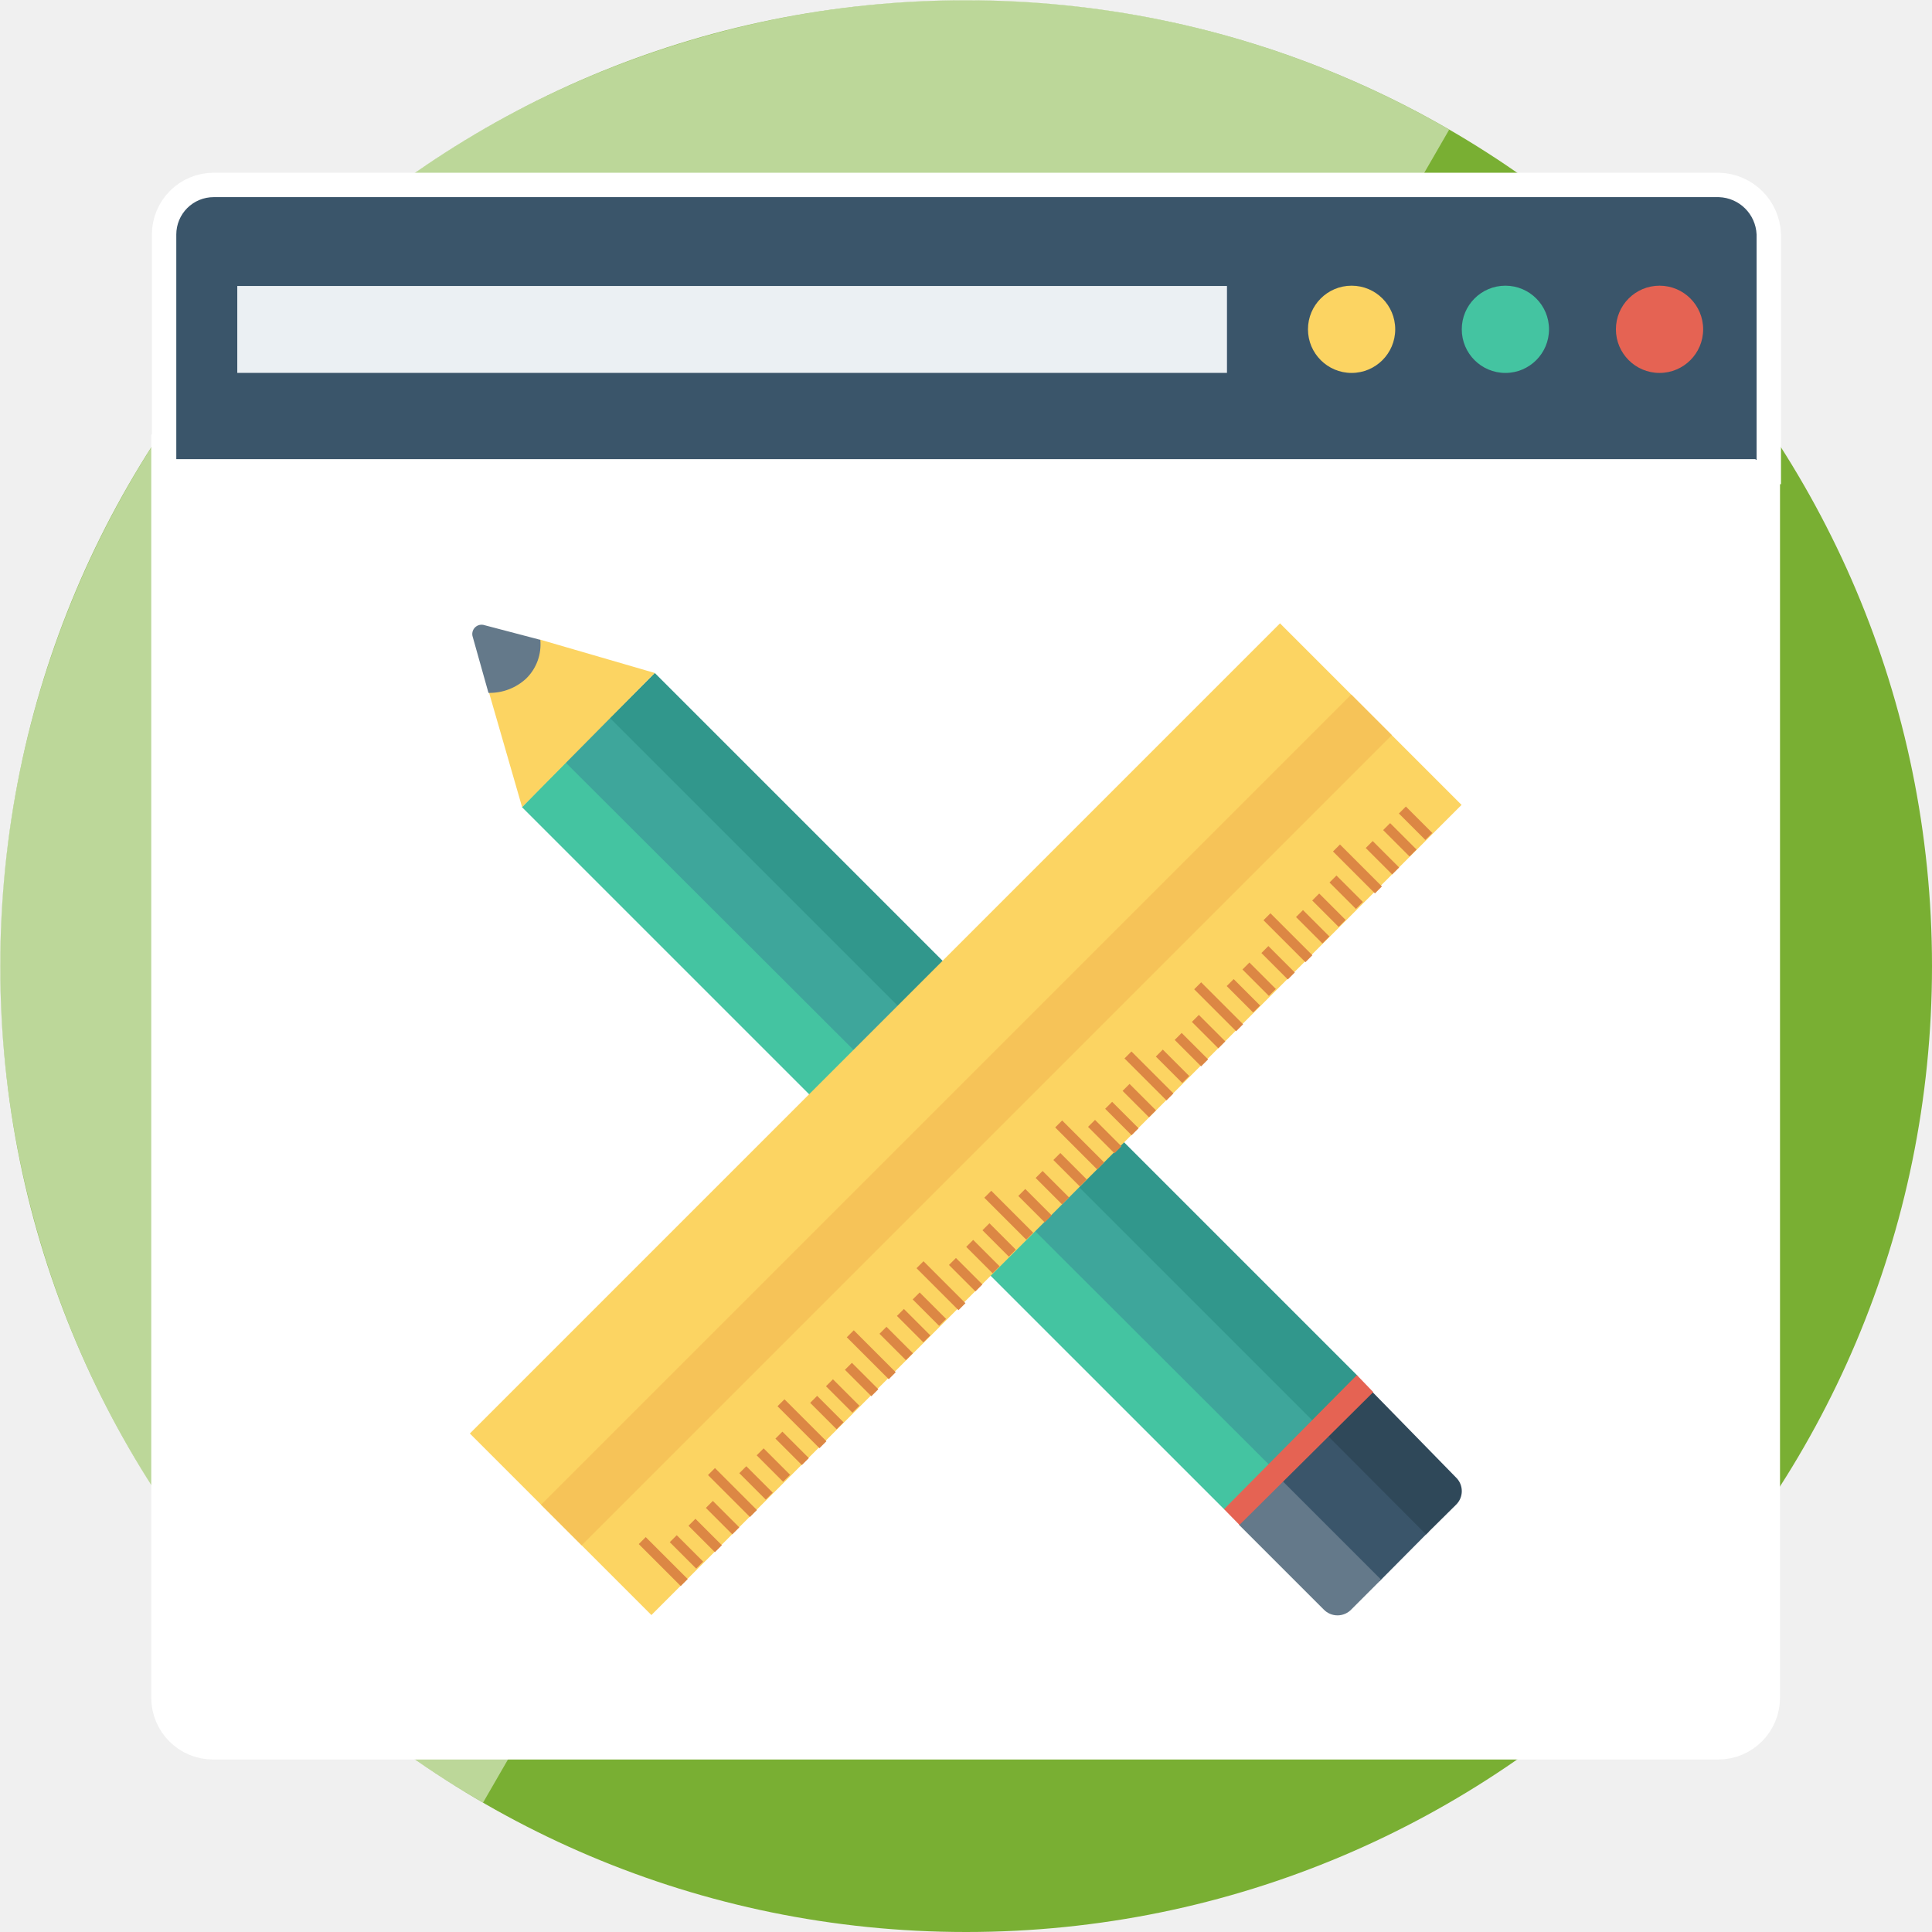
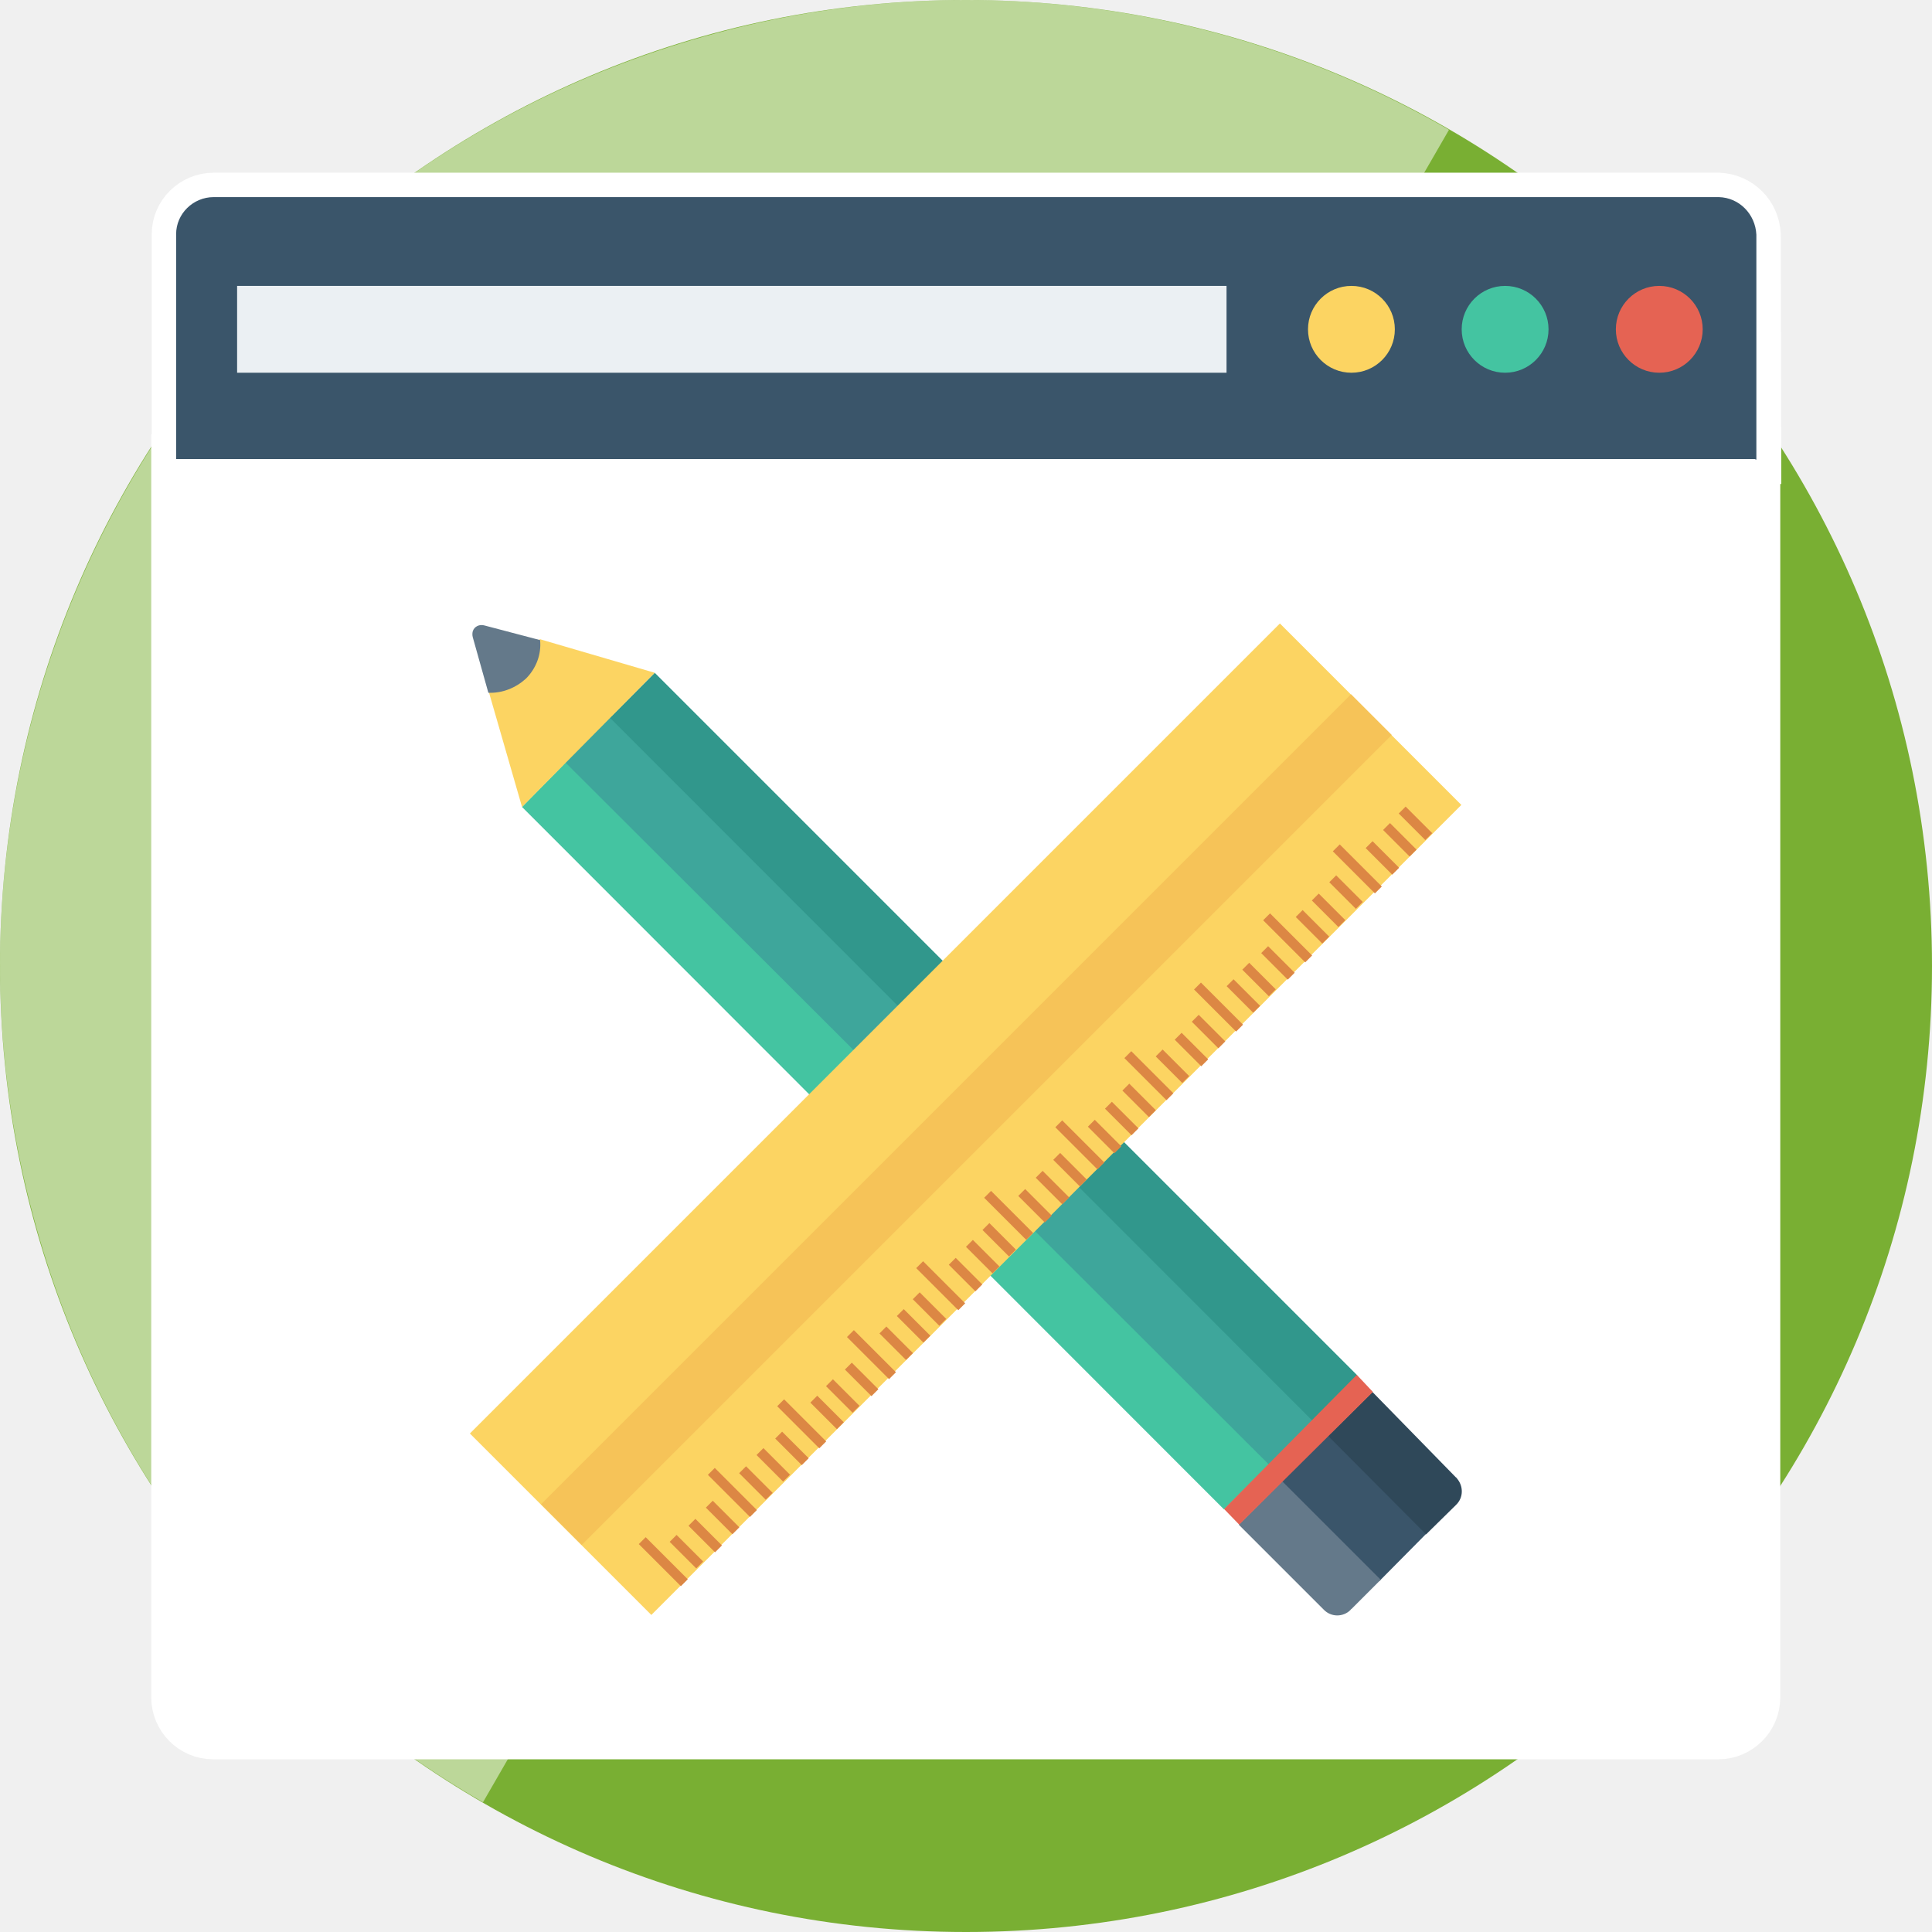
- <svg xmlns="http://www.w3.org/2000/svg" viewBox="0 0 395.95 395.95">
-   <defs>
-     <style>.a{fill:#79af33;}.b,.c,.i{fill:#fff;}.b{opacity:0.5;}.c{stroke:#fff;stroke-miterlimit:10;stroke-width:10px;}.d{fill:#3a556a;}.e{fill:#ebf0f3;}.f{fill:#fcd462;}.g{fill:#44c4a1;}.h{fill:#e56353;}.j{fill:#3ea69b;}.k{fill:#31978c;}.l{fill:#64798a;}.m{fill:#2f4859;}.n{fill:#f6c358;}.o{fill:#dc8744;}</style>
-   </defs>
-   <circle class="a" cx="198" cy="198" r="197.95" />
-   <path class="b" d="M146.77,6.79C41.17,35.09-21.5,143.63,6.79,249.23A197.36,197.36,0,0,0,99,369.43L297,26.57A197.37,197.37,0,0,0,146.77,6.79Z" />
-   <path class="c" d="M360,48.06a8,8,0,0,0-7.73-7.66H43.8a7.66,7.66,0,0,0-7.67,7.66v46H36V347.94a7.66,7.66,0,0,0,7.66,7.66H352.14a7.66,7.66,0,0,0,7.66-7.66V94.23h.2Z" />
-   <path class="d" d="M352.27,40.4H43.8a7.66,7.66,0,0,0-7.67,7.66V94.23H360V48.06A8,8,0,0,0,352.27,40.4Z" />
-   <rect class="e" x="48.63" y="58.61" width="202.83" height="17.81" />
-   <circle class="f" cx="277" cy="67.49" r="8.94" />
-   <circle class="g" cx="308.52" cy="67.49" r="8.94" />
-   <circle class="h" cx="340.11" cy="67.49" r="8.94" />
-   <path class="i" d="M359.8,94.1V347.94a7.66,7.66,0,0,1-7.66,7.66H43.66A7.66,7.66,0,0,1,36,347.94V94.1Z" />
-   <polygon class="j" points="114.97 156.26 124.98 146.18 269.94 291.08 260.13 301.23 114.97 156.26" />
-   <polygon class="g" points="106.97 165.41 115.91 156.26 260.13 300.22 250.93 309.36 106.97 165.41" />
-   <polygon class="k" points="124.98 147.13 134.19 137.92 278.21 281.94 269 291.15 124.98 147.13" />
-   <polygon class="d" points="262.42 303.71 272.63 293.63 292.79 313.93 282.71 324.08 262.42 303.71" />
-   <path class="l" d="M277,329.79l6.05-6.05-20.23-20.23-8.94,8.94,17.41,17.41A3.92,3.92,0,0,0,277,329.79Z" />
-   <path class="m" d="M292.26,314.47l6.11-6.05a3.89,3.89,0,0,0,0-5.65l-17.14-17.54-9.14,9Z" />
-   <path class="f" d="M134.19,137.92l-23.59-6.86a11.32,11.32,0,0,1-2.82,7.66,9.21,9.21,0,0,1-7.67,2.83L107,165.41Z" />
-   <path class="l" d="M107.84,139.06a9.77,9.77,0,0,0,2.89-7.93l-11.42-3a1.91,1.91,0,0,0-2.42,2.42L100.11,142A11,11,0,0,0,107.84,139.06Z" />
-   <rect class="f" x="80.51" y="203.06" width="234.81" height="52.62" transform="translate(-104.22 207.13) rotate(-45)" />
-   <rect class="n" x="80.66" y="223.64" width="234.81" height="11.76" transform="translate(-104.28 207.28) rotate(-45)" />
-   <rect class="o" x="289.11" y="164.89" width="2.02" height="7.66" transform="translate(-34.33 254.56) rotate(-45)" />
-   <rect class="o" x="285.88" y="168.29" width="2.02" height="7.66" transform="translate(-37.68 253.27) rotate(-45)" />
-   <rect class="o" x="282.31" y="171.96" width="2.02" height="7.66" transform="translate(-41.32 251.82) rotate(-45)" />
-   <rect class="o" x="277.2" y="172.01" width="2.02" height="12.16" transform="translate(-44.45 248.88) rotate(-45)" />
-   <rect class="o" x="274.89" y="179.02" width="2.02" height="7.66" transform="translate(-48.49 248.65) rotate(-45)" />
-   <rect class="o" x="271.34" y="182.71" width="2.02" height="7.66" transform="translate(-52.13 247.22) rotate(-45)" />
-   <rect class="o" x="268.02" y="186.11" width="2.02" height="7.66" transform="translate(-55.51 245.86) rotate(-45)" />
-   <rect class="o" x="262.94" y="186.1" width="2.02" height="12.16" transform="translate(-58.58 242.93) rotate(-45)" />
-   <rect class="o" x="260.93" y="193.48" width="2.02" height="7.66" transform="translate(-62.8 243.01) rotate(-45)" />
-   <rect class="o" x="257.05" y="196.86" width="2.02" height="7.66" transform="translate(-66.33 241.25) rotate(-45)" />
-   <rect class="o" x="253.82" y="200.26" width="2.02" height="7.66" transform="translate(-69.68 239.96) rotate(-45)" />
-   <rect class="o" x="248.75" y="200.25" width="2.02" height="12.16" transform="translate(-72.75 237.04) rotate(-45)" />
-   <rect class="o" x="246.68" y="207.59" width="2.02" height="7.66" transform="translate(-76.95 237.07) rotate(-45)" />
-   <rect class="o" x="243.16" y="211.29" width="2.02" height="7.66" transform="translate(-80.6 235.66) rotate(-45)" />
-   <rect class="o" x="239.29" y="214.7" width="2.02" height="7.66" transform="translate(-84.14 233.92) rotate(-45)" />
-   <rect class="o" x="234.46" y="214.42" width="2.02" height="12.16" transform="translate(-86.95 231.09) rotate(-45)" />
-   <rect class="o" x="232.48" y="221.73" width="2.02" height="7.66" transform="translate(-91.11 231.17) rotate(-45)" />
-   <rect class="o" x="228.91" y="225.4" width="2.02" height="7.66" transform="translate(-94.75 229.72) rotate(-45)" />
-   <rect class="o" x="225.4" y="229.11" width="2.02" height="7.66" transform="translate(-98.4 228.32) rotate(-45)" />
-   <rect class="o" x="220.26" y="228.56" width="2.02" height="12.16" transform="translate(-101.11 225.19) rotate(-45)" />
-   <rect class="o" x="218.29" y="235.9" width="2.02" height="7.66" transform="translate(-105.28 225.28) rotate(-45)" />
-   <rect class="o" x="214.66" y="239.58" width="2.02" height="7.66" transform="translate(-108.95 223.79) rotate(-45)" />
-   <rect class="o" x="211.1" y="243.26" width="2.02" height="7.66" transform="translate(-112.59 222.36) rotate(-45)" />
-   <rect class="o" x="205.73" y="242.98" width="2.02" height="12.16" transform="translate(-115.56 219.13) rotate(-45)" />
-   <rect class="o" x="203.76" y="250.3" width="2.02" height="7.66" transform="translate(-119.72 219.22) rotate(-45)" />
-   <rect class="o" x="200.43" y="253.7" width="2.02" height="7.66" transform="translate(-123.1 217.87) rotate(-45)" />
-   <rect class="o" x="196.9" y="257.41" width="2.02" height="7.66" transform="translate(-126.76 216.46) rotate(-45)" />
-   <rect class="o" x="191.84" y="257.42" width="2.02" height="12.16" transform="translate(-129.84 213.54) rotate(-45)" />
-   <rect class="o" x="189.47" y="264.48" width="2.02" height="7.66" transform="translate(-133.94 213.27) rotate(-45)" />
-   <rect class="o" x="186.23" y="267.86" width="2.02" height="7.66" transform="translate(-137.27 211.97) rotate(-45)" />
-   <rect class="o" x="182.66" y="271.51" width="2.02" height="7.66" transform="translate(-140.9 210.52) rotate(-45)" />
-   <rect class="o" x="177.55" y="271.57" width="2.02" height="12.16" transform="translate(-144.03 207.58) rotate(-45)" />
-   <rect class="o" x="175.57" y="278.89" width="2.02" height="7.66" transform="translate(-148.19 207.67) rotate(-45)" />
-   <rect class="o" x="171.69" y="282.27" width="2.02" height="7.66" transform="translate(-151.72 205.91) rotate(-45)" />
-   <rect class="o" x="168.46" y="285.67" width="2.02" height="7.66" transform="translate(-155.08 204.62) rotate(-45)" />
-   <rect class="o" x="163.35" y="285.71" width="2.02" height="12.16" transform="translate(-158.19 201.68) rotate(-45)" />
-   <rect class="o" x="161.33" y="293" width="2.02" height="7.66" transform="translate(-162.34 201.73) rotate(-45)" />
-   <rect class="o" x="157.49" y="296.42" width="2.02" height="7.66" transform="translate(-165.89 200.02) rotate(-45)" />
-   <rect class="o" x="153.93" y="300.09" width="2.02" height="7.66" transform="translate(-169.52 198.57) rotate(-45)" />
-   <rect class="o" x="149.1" y="299.81" width="2.02" height="12.16" transform="translate(-172.33 195.73) rotate(-45)" />
-   <rect class="o" x="147.08" y="307.2" width="2.02" height="7.66" transform="translate(-176.56 195.81) rotate(-45)" />
-   <rect class="o" x="143.51" y="310.86" width="2.02" height="7.66" transform="translate(-180.19 194.36) rotate(-45)" />
-   <rect class="o" x="139.68" y="314.22" width="2.02" height="7.66" transform="translate(-183.69 192.64) rotate(-45)" />
-   <rect class="o" x="134.91" y="313.96" width="2.02" height="12.16" transform="translate(-186.49 189.84) rotate(-45)" />
-   <polygon class="h" points="250.86 309.29 278.08 281.81 281.44 285.3 254.02 312.52 250.86 309.29" />
+ <svg xmlns="http://www.w3.org/2000/svg" version="1.1" id="Layer_1" x="0px" y="0px" viewBox="0 0 396 396" style="enable-background:new 0 0 396 396;" xml:space="preserve">
+   <style type="text/css">
+ 	.st0{fill:#79AF33;}
+ 	.st1{opacity:0.5;fill:#FFFFFF;enable-background:new    ;}
+ 	.st2{fill:#FFFFFF;stroke:#FFFFFF;stroke-width:10;stroke-miterlimit:10;}
+ 	.st3{fill:#3A556A;}
+ 	.st4{fill:#EBF0F3;}
+ 	.st5{fill:#FCD462;}
+ 	.st6{fill:#44C4A1;}
+ 	.st7{fill:#E56353;}
+ 	.st8{fill:#FFFFFF;}
+ 	.st9{fill:#3EA69B;}
+ 	.st10{fill:#31978C;}
+ 	.st11{fill:#64798A;}
+ 	.st12{fill:#2F4859;}
+ 	.st13{fill:#F6C358;}
+ 	.st14{fill:#DC8744;}
+ </style>
+   <g>
+     <circle class="st0" cx="198" cy="198" r="198" />
+     <path class="st1" d="M146.8,6.8C41.2,35.1-21.5,143.6,6.8,249.2c13.5,50.7,46.7,94,92.2,120.2L297,26.6   C251.6,0.3,197.5-6.9,146.8,6.8z" />
+     <path class="st2" d="M360,48.1c-0.2-4.2-3.5-7.5-7.7-7.7H43.8c-4.2,0-7.7,3.4-7.7,7.6c0,0,0,0,0,0v46H36v253.9   c0,4.2,3.4,7.7,7.7,7.7h0h308.5c4.2,0,7.7-3.4,7.7-7.7l0,0V94.2h0.2L360,48.1z" />
+     <path class="st3" d="M352.3,40.4H43.8c-4.2,0-7.7,3.4-7.7,7.6c0,0,0,0,0,0v46.2H360V48.1C359.8,43.9,356.5,40.5,352.3,40.4z" />
+     <rect x="48.6" y="58.6" class="st4" width="202.8" height="17.8" />
+     <circle class="st5" cx="277" cy="67.5" r="8.9" />
+     <circle class="st6" cx="308.5" cy="67.5" r="8.9" />
+     <circle class="st7" cx="340.1" cy="67.5" r="8.9" />
+     <path class="st8" d="M359.8,94.1v253.8c0,4.2-3.4,7.7-7.7,7.7l0,0H43.7c-4.2,0-7.7-3.4-7.7-7.7l0,0V94.1H359.8z" />
+     <polygon class="st9" points="115,156.3 125,146.2 269.9,291.1 260.1,301.2  " />
+     <polygon class="st6" points="107,165.4 115.9,156.3 260.1,300.2 250.9,309.4  " />
+     <polygon class="st10" points="125,147.1 134.2,137.9 278.2,281.9 269,291.2  " />
+     <polygon class="st3" points="262.4,303.7 272.6,293.6 292.8,313.9 282.7,324.1  " />
+     <path class="st11" d="M277,329.8l6-6l-20.2-20.2l-8.9,8.9l17.4,17.4c1.5,1.6,4,1.6,5.5,0.1C276.9,329.9,276.9,329.8,277,329.8z" />
+     <path class="st12" d="M292.3,314.5l6.1-6c1.6-1.5,1.6-3.9,0.2-5.5c0-0.1-0.1-0.1-0.2-0.2l-17.1-17.5l-9.1,9L292.3,314.5z" />
+     <path class="st5" d="M134.2,137.9l-23.6-6.9c0,2.8-1,5.5-2.8,7.7c-2,2.1-4.8,3.1-7.7,2.8l6.9,23.9L134.2,137.9z" />
+     <path class="st11" d="M107.8,139.1c2.1-2.1,3.2-5,2.9-7.9l-11.4-3c-1-0.3-2.1,0.2-2.4,1.2c-0.1,0.4-0.1,0.8,0,1.2l3.2,11.4   C103,142.1,105.7,141,107.8,139.1z" />
+     <rect x="80.5" y="203.1" transform="matrix(0.7071 -0.7071 0.7071 0.7071 -104.2219 207.1306)" class="st5" width="234.8" height="52.6" />
+     <rect x="80.7" y="223.6" transform="matrix(0.7071 -0.7071 0.7071 0.7071 -104.2834 207.2822)" class="st13" width="234.8" height="11.8" />
+     <rect x="289.1" y="164.9" transform="matrix(0.7071 -0.7071 0.7071 0.7071 -34.327 254.5625)" class="st14" width="2" height="7.7" />
+     <rect x="285.9" y="168.3" transform="matrix(0.7071 -0.7071 0.7071 0.7071 -37.6758 253.2739)" class="st14" width="2" height="7.7" />
+     <rect x="282.3" y="172" transform="matrix(0.7071 -0.7071 0.7071 0.7071 -41.3159 251.8248)" class="st14" width="2" height="7.7" />
+     <rect x="277.2" y="172" transform="matrix(0.7071 -0.7071 0.7071 0.7071 -44.4407 248.8801)" class="st14" width="2" height="12.2" />
+     <rect x="274.9" y="179" transform="matrix(0.7071 -0.7071 0.7071 0.7071 -48.4889 248.6453)" class="st14" width="2" height="7.7" />
+     <rect x="271.3" y="182.7" transform="matrix(0.7071 -0.7071 0.7071 0.7071 -52.1349 247.2221)" class="st14" width="2" height="7.7" />
+     <rect x="268" y="186.1" transform="matrix(0.7071 -0.7071 0.7071 0.7071 -55.5067 245.8655)" class="st14" width="2" height="7.7" />
+     <rect x="262.9" y="186.1" transform="matrix(0.7071 -0.7071 0.7071 0.7071 -58.5822 242.9325)" class="st14" width="2" height="12.2" />
+     <rect x="260.9" y="193.5" transform="matrix(0.7071 -0.7071 0.7071 0.7071 -62.7986 243.0107)" class="st14" width="2" height="7.7" />
+     <rect x="257" y="196.9" transform="matrix(0.7071 -0.7071 0.7071 0.7071 -66.3216 241.2527)" class="st14" width="2" height="7.7" />
+     <rect x="253.8" y="200.3" transform="matrix(0.7071 -0.7071 0.7071 0.7071 -69.6704 239.9642)" class="st14" width="2" height="7.7" />
+     <rect x="248.7" y="200.3" transform="matrix(0.7071 -0.7071 0.7071 0.7071 -72.7459 237.037)" class="st14" width="2" height="12.2" />
+     <rect x="246.7" y="207.6" transform="matrix(0.7071 -0.7071 0.7071 0.7071 -76.9518 237.0689)" class="st14" width="2" height="7.7" />
+     <rect x="243.2" y="211.3" transform="matrix(0.7071 -0.7071 0.7071 0.7071 -80.5966 235.6603)" class="st14" width="2" height="7.7" />
+     <rect x="239.3" y="214.7" transform="matrix(0.7071 -0.7071 0.7071 0.7071 -84.1383 233.9252)" class="st14" width="2" height="7.7" />
+     <rect x="234.5" y="214.4" transform="matrix(0.7071 -0.7071 0.7071 0.7071 -86.9526 231.0877)" class="st14" width="2" height="12.2" />
+     <rect x="232.5" y="221.7" transform="matrix(0.7071 -0.7071 0.7071 0.7071 -91.1097 231.1676)" class="st14" width="2" height="7.7" />
+     <rect x="228.9" y="225.4" transform="matrix(0.7071 -0.7071 0.7071 0.7071 -94.7498 229.7185)" class="st14" width="2" height="7.7" />
+     <rect x="225.4" y="229.1" transform="matrix(0.7071 -0.7071 0.7071 0.7071 -98.3975 228.3228)" class="st14" width="2" height="7.7" />
+     <rect x="220.3" y="228.6" transform="matrix(0.7071 -0.7071 0.7071 0.7071 -101.1105 225.1864)" class="st14" width="2" height="12.2" />
+     <rect x="218.3" y="235.9" transform="matrix(0.7071 -0.7071 0.7071 0.7071 -105.2793 225.2863)" class="st14" width="2" height="7.7" />
+     <rect x="214.7" y="239.6" transform="matrix(0.7071 -0.7071 0.7071 0.7071 -108.9453 223.7937)" class="st14" width="2" height="7.7" />
+     <rect x="211.1" y="243.3" transform="matrix(0.7071 -0.7071 0.7071 0.7071 -112.5954 222.3605)" class="st14" width="2" height="7.7" />
+     <rect x="205.7" y="243" transform="matrix(0.7071 -0.7071 0.7071 0.7071 -115.5555 219.1345)" class="st14" width="2" height="12.2" />
+     <rect x="203.8" y="250.3" transform="matrix(0.7071 -0.7071 0.7071 0.7071 -119.7155 219.2273)" class="st14" width="2" height="7.7" />
+     <rect x="200.4" y="253.7" transform="matrix(0.7071 -0.7071 0.7071 0.7071 -123.1014 217.8707)" class="st14" width="2" height="7.7" />
+     <rect x="196.9" y="257.4" transform="matrix(0.7071 -0.7071 0.7071 0.7071 -126.7591 216.4592)" class="st14" width="2" height="7.7" />
+     <rect x="191.8" y="257.4" transform="matrix(0.7071 -0.7071 0.7071 0.7071 -129.8363 213.5421)" class="st14" width="2" height="12.2" />
+     <rect x="189.5" y="264.5" transform="matrix(0.7071 -0.7071 0.7071 0.7071 -133.931 213.2709)" class="st14" width="2" height="7.7" />
+     <rect x="186.2" y="267.9" transform="matrix(0.7071 -0.7071 0.7071 0.7071 -137.2681 211.9765)" class="st14" width="2" height="7.7" />
+     <rect x="182.7" y="271.5" transform="matrix(0.7071 -0.7071 0.7071 0.7071 -140.8994 210.5203)" class="st14" width="2" height="7.7" />
+     <rect x="177.6" y="271.6" transform="matrix(0.7071 -0.7071 0.7071 0.7071 -144.0271 207.5827)" class="st14" width="2" height="12.2" />
+     <rect x="175.6" y="278.9" transform="matrix(0.7071 -0.7071 0.7071 0.7071 -148.1943 207.6726)" class="st14" width="2" height="7.7" />
+     <rect x="171.7" y="282.3" transform="matrix(0.7071 -0.7071 0.7071 0.7071 -151.7172 205.9146)" class="st14" width="2" height="7.7" />
+     <rect x="168.5" y="285.7" transform="matrix(0.7071 -0.7071 0.7071 0.7071 -155.069 204.619)" class="st14" width="2" height="7.7" />
+     <rect x="163.3" y="285.7" transform="matrix(0.7071 -0.7071 0.7071 0.7071 -158.185 201.6814)" class="st14" width="2" height="12.2" />
+     <rect x="161.3" y="293" transform="matrix(0.7071 -0.7071 0.7071 0.7071 -162.3404 201.7337)" class="st14" width="2" height="7.7" />
+     <rect x="157.5" y="296.4" transform="matrix(0.7071 -0.7071 0.7071 0.7071 -165.888 200.0163)" class="st14" width="2" height="7.7" />
+     <rect x="153.9" y="300.1" transform="matrix(0.7071 -0.7071 0.7071 0.7071 -169.5181 198.5771)" class="st14" width="2" height="7.7" />
+     <rect x="149.1" y="299.8" transform="matrix(0.7071 -0.7071 0.7071 0.7071 -172.3253 195.7367)" class="st14" width="2" height="12.2" />
+     <rect x="147.1" y="307.2" transform="matrix(0.7071 -0.7071 0.7071 0.7071 -176.5546 195.812)" class="st14" width="2" height="7.7" />
+     <rect x="143.5" y="310.9" transform="matrix(0.7071 -0.7071 0.7071 0.7071 -180.1889 194.3628)" class="st14" width="2" height="7.7" />
+     <rect x="139.7" y="314.2" transform="matrix(0.7071 -0.7071 0.7071 0.7071 -183.6901 192.6383)" class="st14" width="2" height="7.7" />
+     <rect x="134.9" y="314" transform="matrix(0.7071 -0.7071 0.7071 0.7071 -186.4861 189.8483)" class="st14" width="2" height="12.2" />
+     <polygon class="st7" points="250.9,309.3 278.1,281.8 281.4,285.3 254,312.5  " />
+   </g>
</svg>
